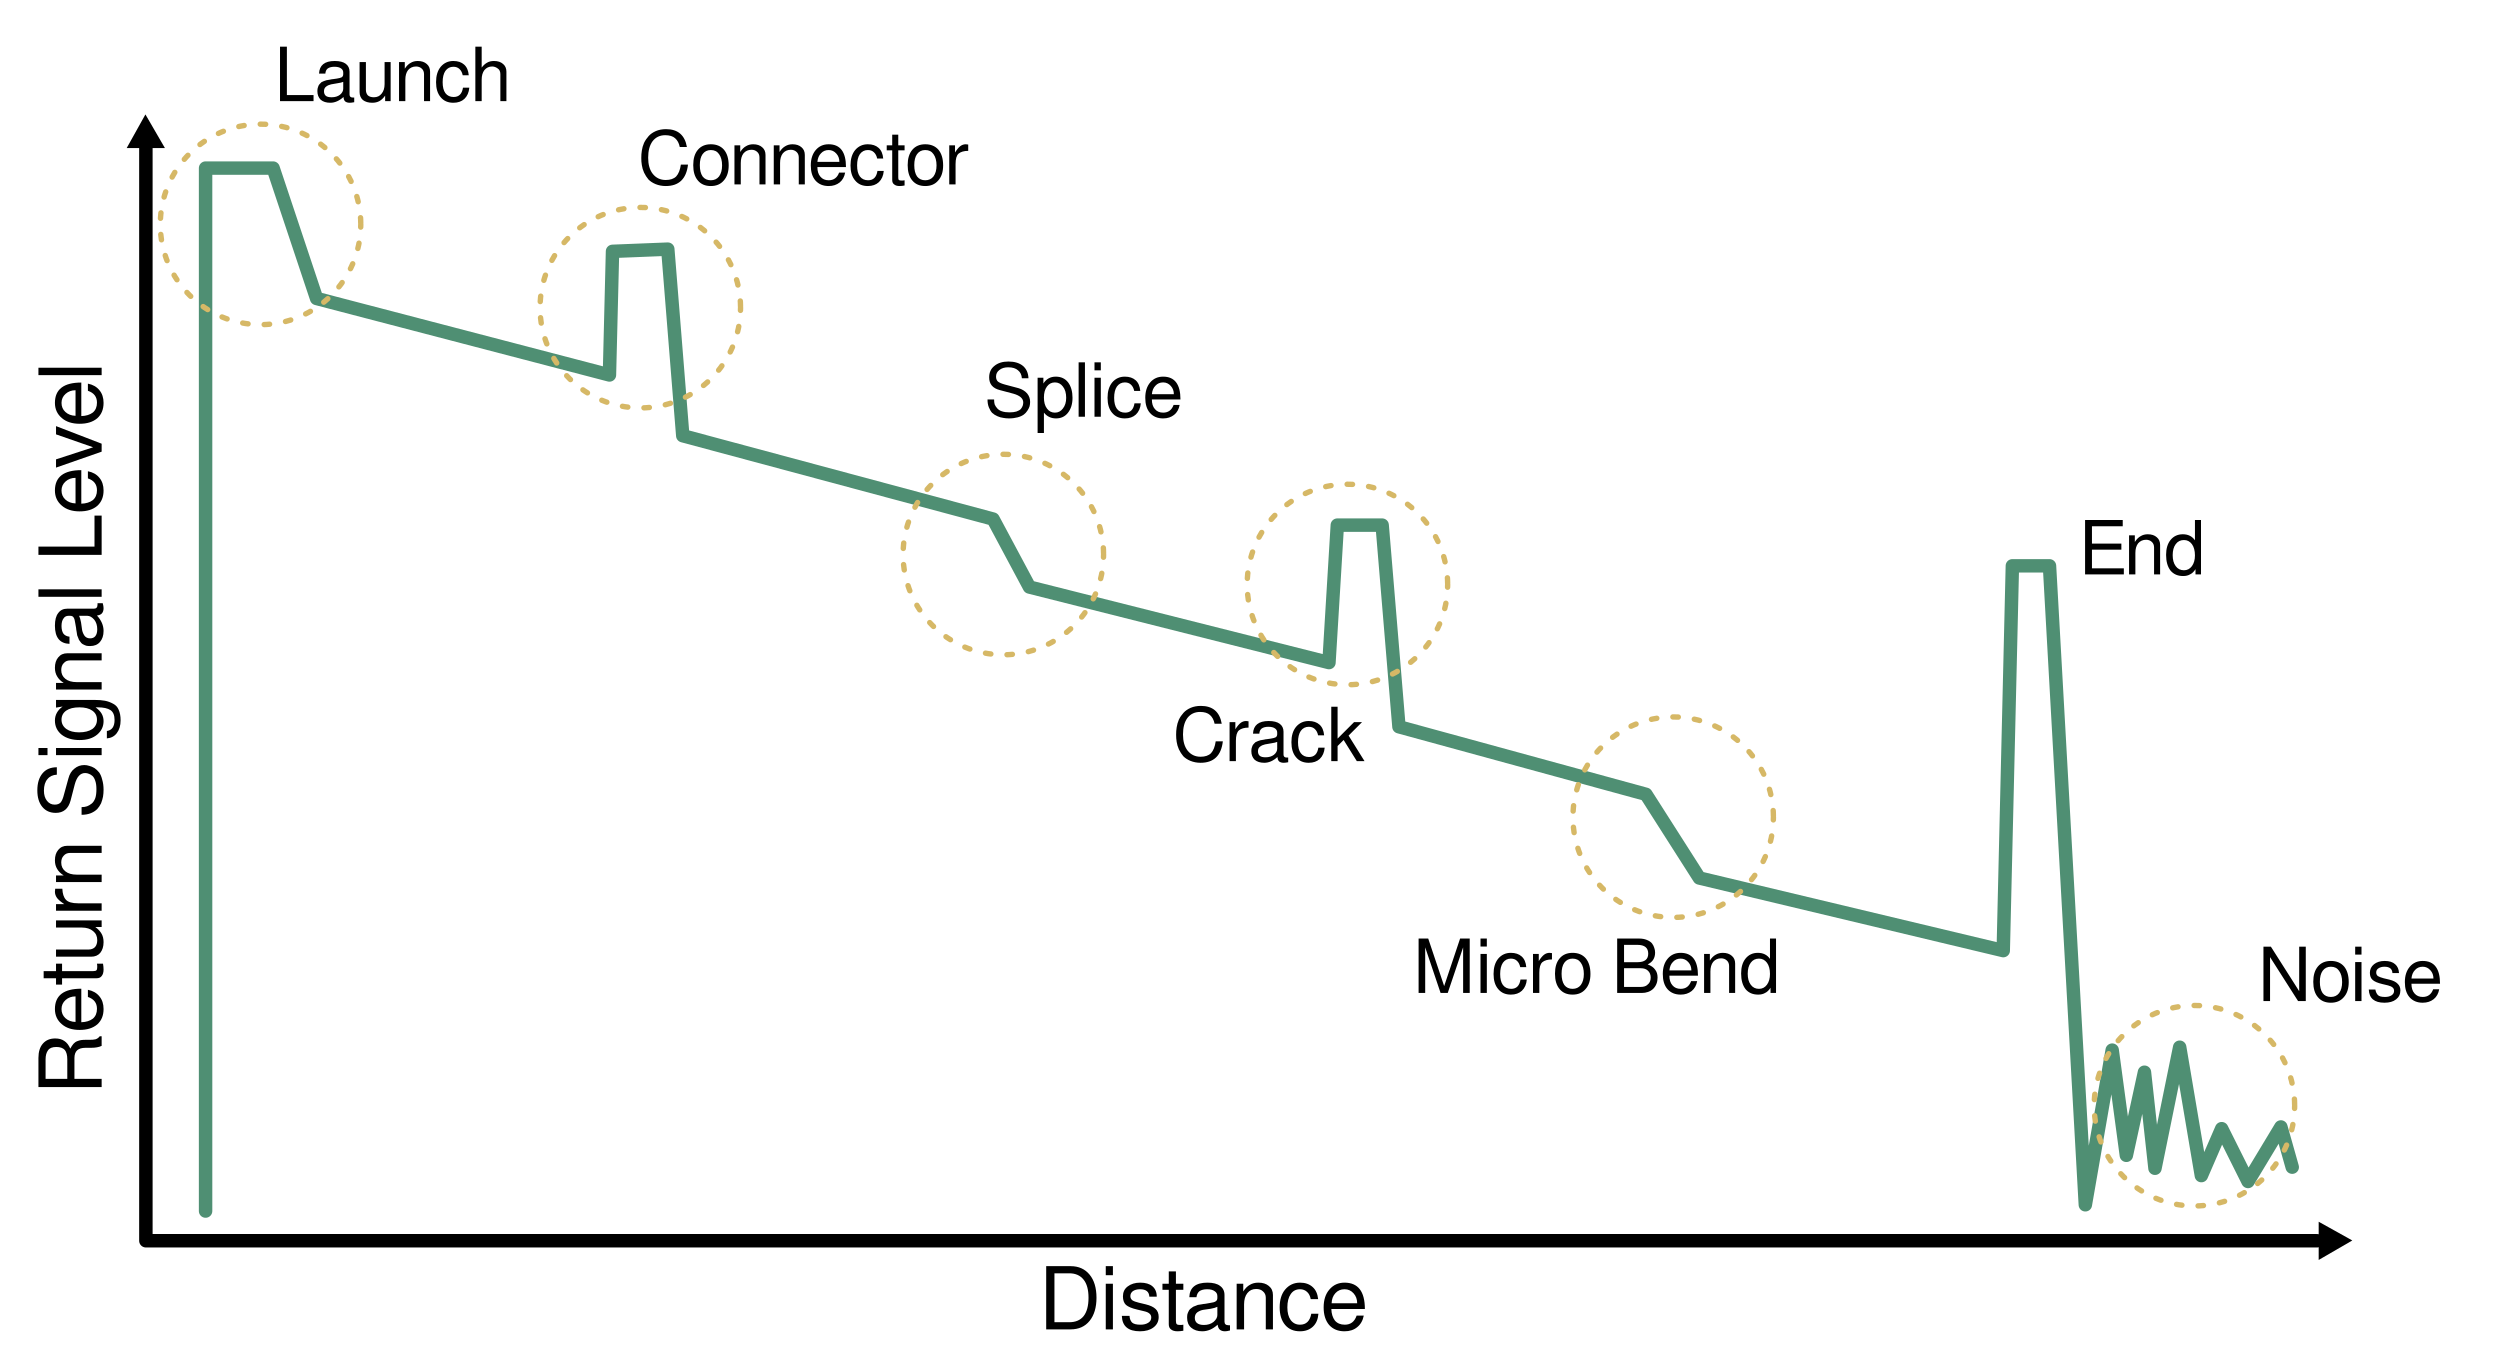
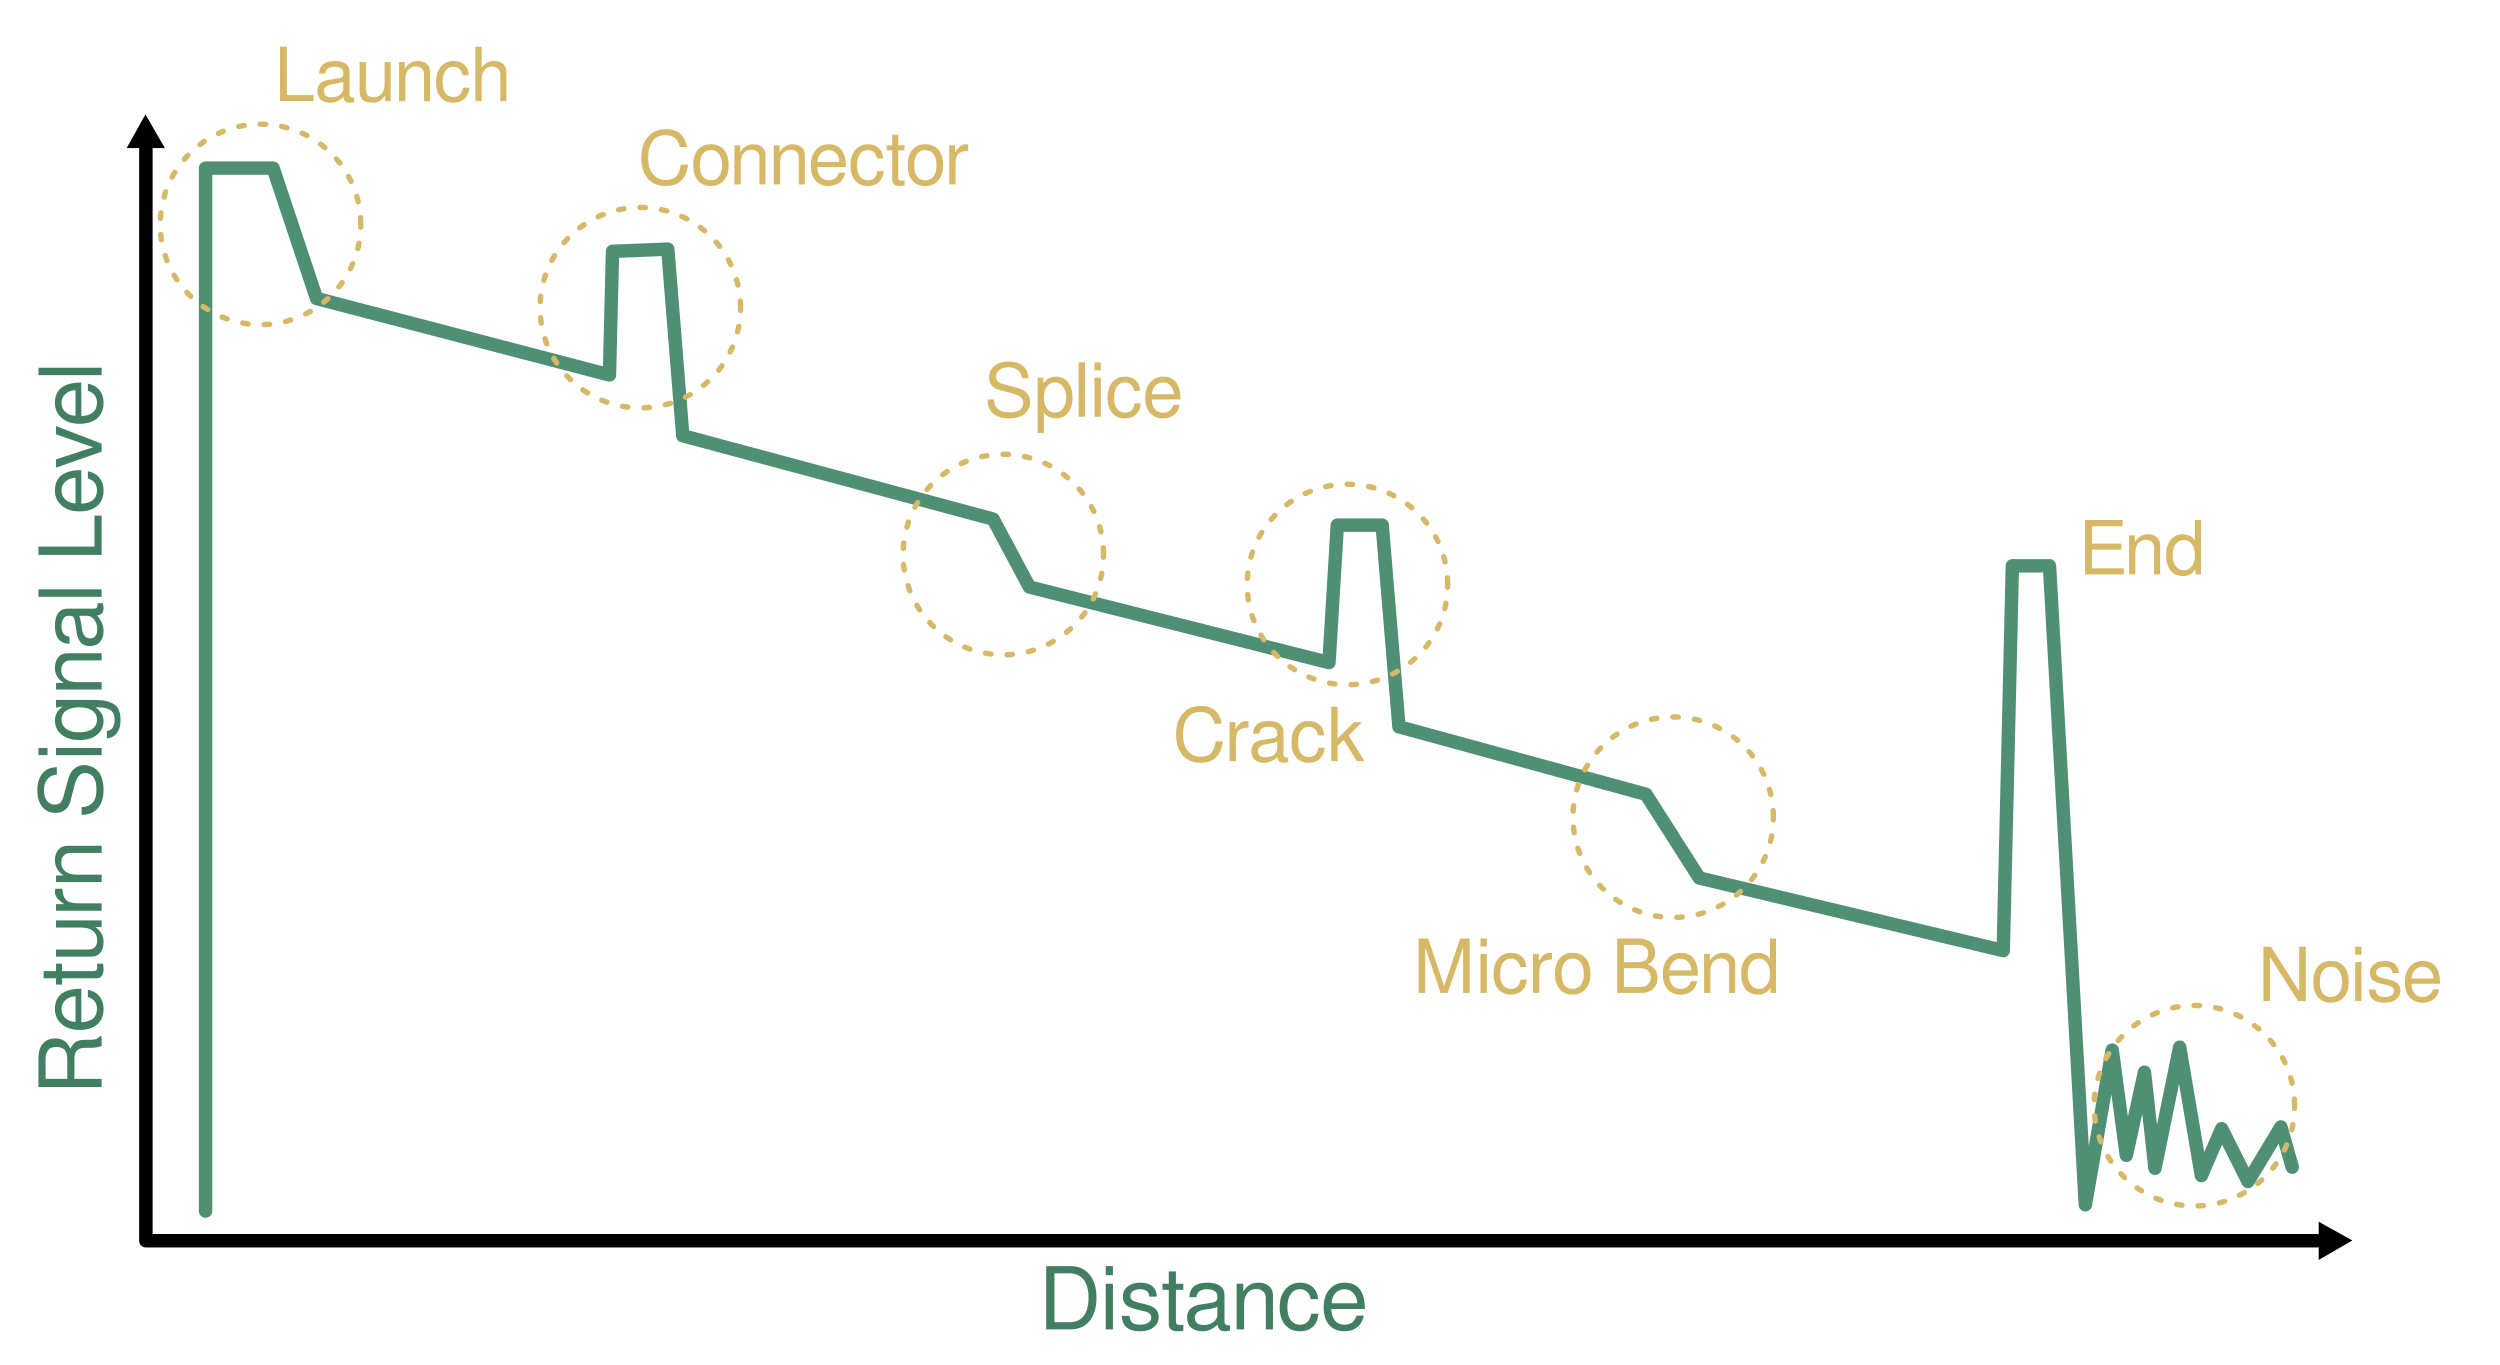
<svg xmlns="http://www.w3.org/2000/svg" width="142.129mm" height="77.576mm" viewBox="0 0 142.129 77.576" version="1.1" id="svg5" xml:space="preserve">
  <defs id="defs2" />
  <g id="layer2" transform="translate(-20.14327,-92.54053)">
    <path style="display:inline;fill:none;stroke:#4f8f73;stroke-width:0.765;stroke-linecap:round;stroke-linejoin:round;stroke-dasharray:none;stroke-opacity:1" d="m 31.831,161.391 v -59.294 h 3.839 l 2.473,7.413 16.648,4.348 0.175,-7.028 3.142,-0.125 0.852,10.607 17.641,4.738 2.067,3.864 17.029,4.295 0.475,-7.814 h 2.549 l 0.955,11.463 14.042,3.84 3.035,4.758 17.278,4.128 0.519,-21.875 h 2.11 l 2.038,36.325 1.527,-8.792 0.805,5.98 1.029,-4.724 0.598,5.46 1.404,-6.882 1.233,7.299 1.155,-2.667 1.498,3.001 1.868,-3.099 0.645,2.285" id="path422" />
  </g>
  <g id="layer3" style="display:inline" transform="translate(-20.14327,-92.54053)">
    <path style="fill:none;stroke:#000000;stroke-width:0.765;stroke-linecap:round;stroke-linejoin:round;stroke-dasharray:none;stroke-opacity:1" d="m 28.437,100.887 v 62.192 H 151.871" id="path1033" />
    <path style="fill:#000000;fill-opacity:1;stroke:none;stroke-width:0.265;stroke-linecap:round;stroke-linejoin:round;stroke-dasharray:0.265, 0.795;stroke-dashoffset:0.133;stroke-opacity:1" d="m 28.411,99.046 -1.065,1.911 h 2.173 z" id="path1400" />
    <path style="display:inline;fill:#000000;fill-opacity:1;stroke:none;stroke-width:0.265;stroke-linecap:round;stroke-linejoin:round;stroke-dasharray:0.265, 0.795;stroke-dashoffset:0.133;stroke-opacity:1" d="m 153.875,163.063 -1.911,-1.065 v 2.173 z" id="path1400-1" />
  </g>
  <g id="layer4" transform="translate(-20.14327,-92.54053)">
    <circle style="display:inline;fill:none;stroke:#d6b866;stroke-width:0.307;stroke-linecap:round;stroke-linejoin:round;stroke-dasharray:0.307, 0.92;stroke-dashoffset:0.153;stroke-opacity:1" id="path1184-3-7" cx="34.955" cy="105.298" r="5.699" />
    <circle style="fill:none;stroke:#d6b866;stroke-width:0.307;stroke-linecap:round;stroke-linejoin:round;stroke-dasharray:0.307, 0.92;stroke-dashoffset:0.153;stroke-opacity:1" id="path1184-3-7-5" cx="56.545" cy="110.032" r="5.699" />
    <circle style="fill:none;stroke:#d6b866;stroke-width:0.307;stroke-linecap:round;stroke-linejoin:round;stroke-dasharray:0.307, 0.92;stroke-dashoffset:0.153;stroke-opacity:1" id="path1184-3-7-3" cx="77.184" cy="124.067" r="5.699" />
    <circle style="fill:none;stroke:#d6b866;stroke-width:0.307;stroke-linecap:round;stroke-linejoin:round;stroke-dasharray:0.307, 0.92;stroke-dashoffset:0.153;stroke-opacity:1" id="path1184-3-7-56" cx="96.746" cy="125.77" r="5.699" />
    <circle style="fill:none;stroke:#d6b866;stroke-width:0.307;stroke-linecap:round;stroke-linejoin:round;stroke-dasharray:0.307, 0.92;stroke-dashoffset:0.153;stroke-opacity:1" id="path1184-3-7-2" cx="115.266" cy="138.999" r="5.699" />
    <circle style="display:inline;fill:none;stroke:#d6b866;stroke-width:0.307;stroke-linecap:round;stroke-linejoin:round;stroke-dasharray:0.307, 0.92;stroke-dashoffset:0.153;stroke-opacity:1" id="path1184-3-7-2-9" cx="144.899" cy="155.403" r="5.699" />
  </g>
  <g id="layer5" transform="translate(-20.14327,-92.54053)">
-     <text xml:space="preserve" style="font-size:4.233px;font-family:FreeSans;-inkscape-font-specification:FreeSans;fill:#000000;fill-opacity:1;stroke:none;stroke-width:0.265;stroke-linecap:round;stroke-linejoin:round;stroke-dasharray:0.265, 0.795;stroke-dashoffset:0.133;stroke-opacity:1" x="35.717" y="98.29" id="text1516">
-       <tspan id="tspan1514" style="font-size:4.233px;stroke-width:0.265" x="35.717" y="98.29">Launch</tspan>
+     <text xml:space="preserve" style="font-size:4.233px;font-family:FreeSans;-inkscape-font-specification:FreeSans;fill:#d6b866;fill-opacity:1;stroke:none;stroke-width:0.265;stroke-linecap:round;stroke-linejoin:round;stroke-dasharray:0.265, 0.795;stroke-dashoffset:0.133;stroke-opacity:1" x="35.717" y="98.29" id="text1516">
+       <tspan id="tspan1514" style="font-size:4.233px;stroke-width:0.265;fill:#d6b866;fill-opacity:1" x="35.717" y="98.29">Launch</tspan>
    </text>
-     <text xml:space="preserve" style="font-size:4.233px;font-family:FreeSans;-inkscape-font-specification:FreeSans;fill:#000000;fill-opacity:1;stroke:none;stroke-width:0.265;stroke-linecap:round;stroke-linejoin:round;stroke-dasharray:0.265, 0.795;stroke-dashoffset:0.133;stroke-opacity:1" x="56.43" y="103.024" id="text1516-2">
-       <tspan id="tspan1514-7" style="font-size:4.233px;stroke-width:0.265" x="56.43" y="103.024">Connector</tspan>
+     <text xml:space="preserve" style="font-size:4.233px;font-family:FreeSans;-inkscape-font-specification:FreeSans;fill:#d6b866;fill-opacity:1;stroke:none;stroke-width:0.265;stroke-linecap:round;stroke-linejoin:round;stroke-dasharray:0.265, 0.795;stroke-dashoffset:0.133;stroke-opacity:1" x="56.43" y="103.024" id="text1516-2">
+       <tspan id="tspan1514-7" style="font-size:4.233px;stroke-width:0.265;fill:#d6b866;fill-opacity:1" x="56.43" y="103.024">Connector</tspan>
    </text>
-     <text xml:space="preserve" style="font-size:4.233px;font-family:FreeSans;-inkscape-font-specification:FreeSans;fill:#000000;fill-opacity:1;stroke:none;stroke-width:0.265;stroke-linecap:round;stroke-linejoin:round;stroke-dasharray:0.265, 0.795;stroke-dashoffset:0.133;stroke-opacity:1" x="76.082" y="116.234" id="text1516-2-0">
-       <tspan id="tspan1514-7-9" style="font-size:4.233px;stroke-width:0.265" x="76.082" y="116.234">Splice</tspan>
+     <text xml:space="preserve" style="font-size:4.233px;font-family:FreeSans;-inkscape-font-specification:FreeSans;fill:#d6b866;fill-opacity:1;stroke:none;stroke-width:0.265;stroke-linecap:round;stroke-linejoin:round;stroke-dasharray:0.265, 0.795;stroke-dashoffset:0.133;stroke-opacity:1" x="76.082" y="116.234" id="text1516-2-0">
+       <tspan id="tspan1514-7-9" style="font-size:4.233px;stroke-width:0.265;fill:#d6b866;fill-opacity:1" x="76.082" y="116.234">Splice</tspan>
    </text>
-     <text xml:space="preserve" style="font-size:4.233px;font-family:FreeSans;-inkscape-font-specification:FreeSans;fill:#000000;fill-opacity:1;stroke:none;stroke-width:0.265;stroke-linecap:round;stroke-linejoin:round;stroke-dasharray:0.265, 0.795;stroke-dashoffset:0.133;stroke-opacity:1" x="86.837" y="135.813" id="text1516-2-0-3">
-       <tspan id="tspan1514-7-9-6" style="font-size:4.233px;stroke-width:0.265" x="86.837" y="135.813">Crack</tspan>
+     <text xml:space="preserve" style="font-size:4.233px;font-family:FreeSans;-inkscape-font-specification:FreeSans;fill:#d6b866;fill-opacity:1;stroke:none;stroke-width:0.265;stroke-linecap:round;stroke-linejoin:round;stroke-dasharray:0.265, 0.795;stroke-dashoffset:0.133;stroke-opacity:1" x="86.837" y="135.813" id="text1516-2-0-3">
+       <tspan id="tspan1514-7-9-6" style="font-size:4.233px;stroke-width:0.265;fill:#d6b866;fill-opacity:1" x="86.837" y="135.813">Crack</tspan>
    </text>
-     <text xml:space="preserve" style="font-size:4.233px;font-family:FreeSans;-inkscape-font-specification:FreeSans;fill:#000000;fill-opacity:1;stroke:none;stroke-width:0.265;stroke-linecap:round;stroke-linejoin:round;stroke-dasharray:0.265, 0.795;stroke-dashoffset:0.133;stroke-opacity:1" x="138.341" y="125.195" id="text1516-2-0-3-6">
-       <tspan id="tspan1514-7-9-6-1" style="font-size:4.233px;stroke-width:0.265" x="138.341" y="125.195">End</tspan>
+     <text xml:space="preserve" style="font-size:4.233px;font-family:FreeSans;-inkscape-font-specification:FreeSans;fill:#d6b866;fill-opacity:1;stroke:none;stroke-width:0.265;stroke-linecap:round;stroke-linejoin:round;stroke-dasharray:0.265, 0.795;stroke-dashoffset:0.133;stroke-opacity:1" x="138.341" y="125.195" id="text1516-2-0-3-6">
+       <tspan id="tspan1514-7-9-6-1" style="font-size:4.233px;stroke-width:0.265;fill:#d6b866;fill-opacity:1" x="138.341" y="125.195">End</tspan>
    </text>
-     <text xml:space="preserve" style="font-size:4.233px;font-family:FreeSans;-inkscape-font-specification:FreeSans;fill:#000000;fill-opacity:1;stroke:none;stroke-width:0.265;stroke-linecap:round;stroke-linejoin:round;stroke-dasharray:0.265, 0.795;stroke-dashoffset:0.133;stroke-opacity:1" x="100.451" y="148.991" id="text1516-2-0-0">
-       <tspan id="tspan1514-7-9-62" style="font-size:4.233px;stroke-width:0.265" x="100.451" y="148.991">Micro Bend</tspan>
+     <text xml:space="preserve" style="font-size:4.233px;font-family:FreeSans;-inkscape-font-specification:FreeSans;fill:#d6b866;fill-opacity:1;stroke:none;stroke-width:0.265;stroke-linecap:round;stroke-linejoin:round;stroke-dasharray:0.265, 0.795;stroke-dashoffset:0.133;stroke-opacity:1" x="100.451" y="148.991" id="text1516-2-0-0">
+       <tspan id="tspan1514-7-9-62" style="font-size:4.233px;stroke-width:0.265;fill:#d6b866;fill-opacity:1" x="100.451" y="148.991">Micro Bend</tspan>
    </text>
-     <text xml:space="preserve" style="font-size:4.233px;font-family:FreeSans;-inkscape-font-specification:FreeSans;fill:#000000;fill-opacity:1;stroke:none;stroke-width:0.265;stroke-linecap:round;stroke-linejoin:round;stroke-dasharray:0.265, 0.795;stroke-dashoffset:0.133;stroke-opacity:1" x="148.48" y="149.454" id="text1516-2-0-3-8">
-       <tspan id="tspan1514-7-9-6-7" style="font-size:4.233px;stroke-width:0.265" x="148.48" y="149.454">Noise</tspan>
+     <text xml:space="preserve" style="font-size:4.233px;font-family:FreeSans;-inkscape-font-specification:FreeSans;fill:#d6b866;fill-opacity:1;stroke:none;stroke-width:0.265;stroke-linecap:round;stroke-linejoin:round;stroke-dasharray:0.265, 0.795;stroke-dashoffset:0.133;stroke-opacity:1" x="148.48" y="149.454" id="text1516-2-0-3-8">
+       <tspan id="tspan1514-7-9-6-7" style="font-size:4.233px;stroke-width:0.265;fill:#d6b866;fill-opacity:1" x="148.48" y="149.454">Noise</tspan>
    </text>
-     <text xml:space="preserve" style="font-size:4.939px;font-family:FreeSans;-inkscape-font-specification:FreeSans;fill:#4f8f73;fill-opacity:1;stroke:none;stroke-width:0.265;stroke-linecap:round;stroke-linejoin:round;stroke-dasharray:0.265, 0.795;stroke-dashoffset:0.133;stroke-opacity:1" x="-154.734" y="25.92" id="text6122" transform="rotate(-90)">
-       <tspan id="tspan6120" style="fill:#000000;fill-opacity:1;stroke-width:0.265" x="-154.734" y="25.92">Return Signal Level</tspan>
+     <text xml:space="preserve" style="font-size:4.939px;font-family:FreeSans;-inkscape-font-specification:FreeSans;fill:#417e62;fill-opacity:1;stroke:none;stroke-width:0.265;stroke-linecap:round;stroke-linejoin:round;stroke-dasharray:0.265, 0.795;stroke-dashoffset:0.133;stroke-opacity:1" x="-154.734" y="25.92" id="text6122" transform="rotate(-90)">
+       <tspan id="tspan6120" style="fill:#417e62;fill-opacity:1;stroke-width:0.265" x="-154.734" y="25.92">Return Signal Level</tspan>
    </text>
-     <text xml:space="preserve" style="font-size:4.939px;font-family:FreeSans;-inkscape-font-specification:FreeSans;fill:#000000;fill-opacity:1;stroke:none;stroke-width:0.265;stroke-linecap:round;stroke-linejoin:round;stroke-dasharray:0.265, 0.795;stroke-dashoffset:0.133;stroke-opacity:1" x="79.23" y="168.12" id="text6176">
-       <tspan id="tspan6174" style="stroke-width:0.265" x="79.23" y="168.12">Distance</tspan>
+     <text xml:space="preserve" style="font-size:4.939px;font-family:FreeSans;-inkscape-font-specification:FreeSans;fill:#417e62;fill-opacity:1;stroke:none;stroke-width:0.265;stroke-linecap:round;stroke-linejoin:round;stroke-dasharray:0.265, 0.795;stroke-dashoffset:0.133;stroke-opacity:1" x="79.23" y="168.12" id="text6176">
+       <tspan id="tspan6174" style="stroke-width:0.265;fill:#417e62;fill-opacity:1" x="79.23" y="168.12">Distance</tspan>
    </text>
  </g>
</svg>
